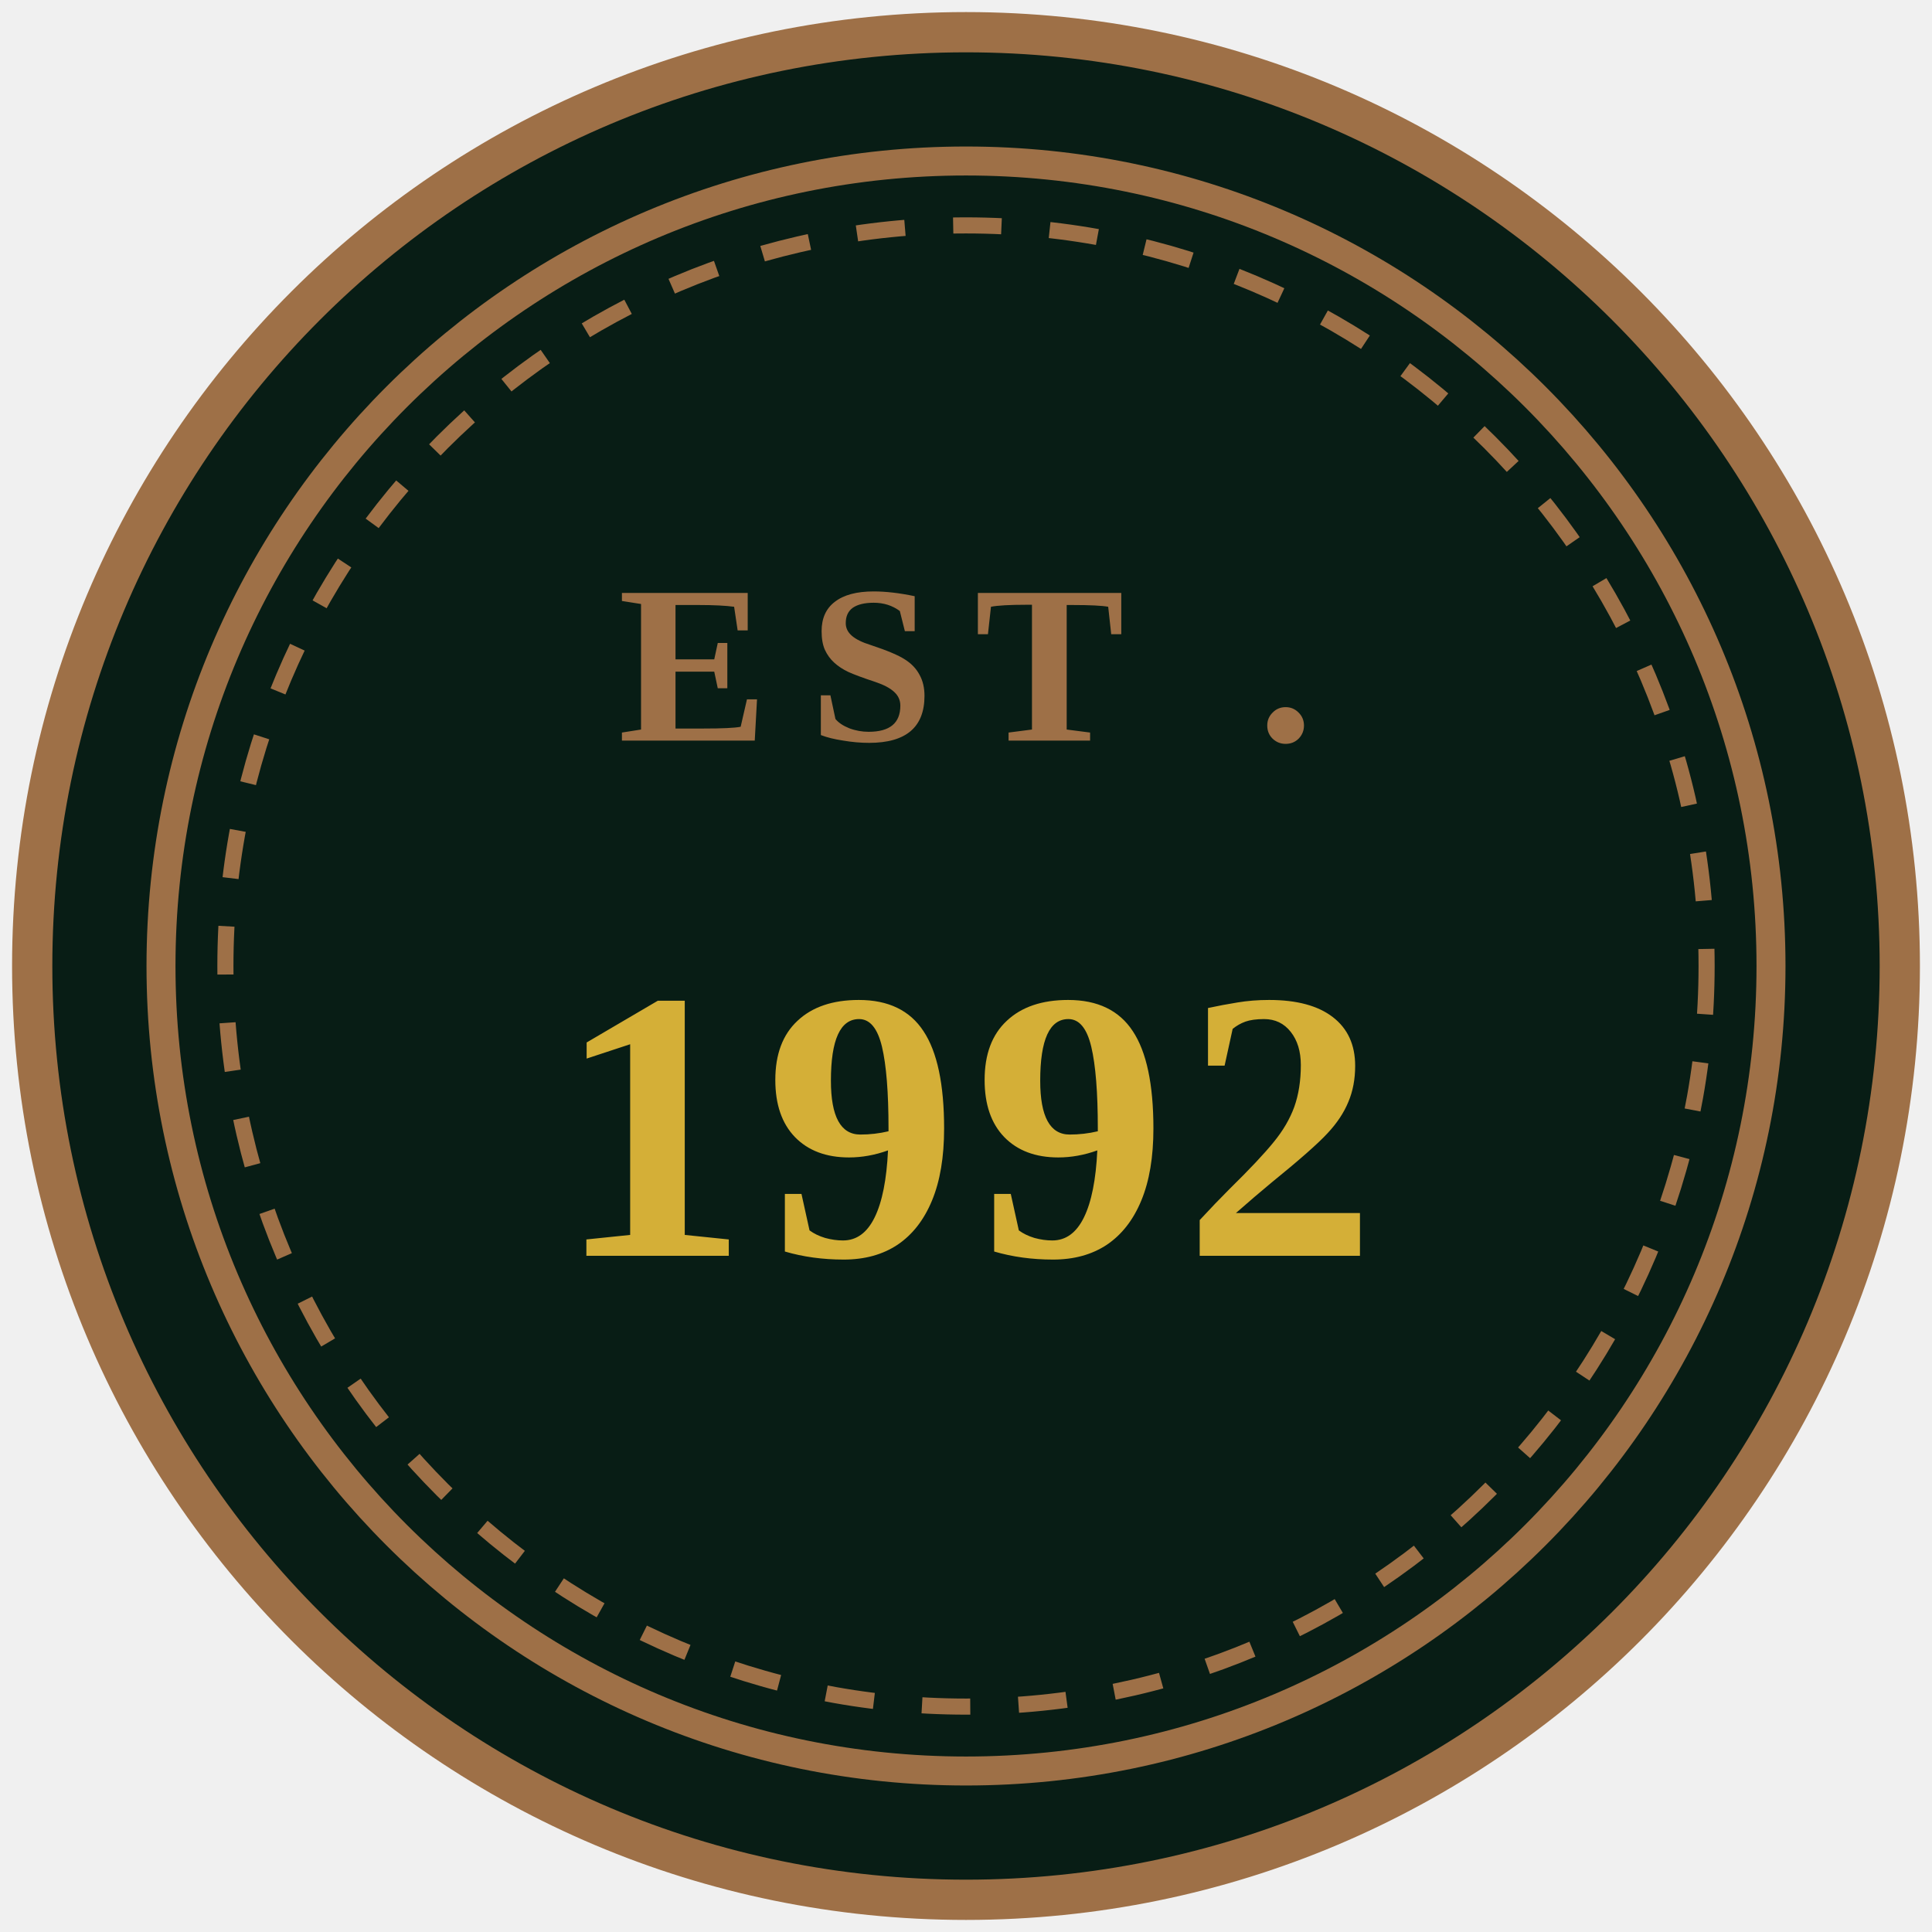
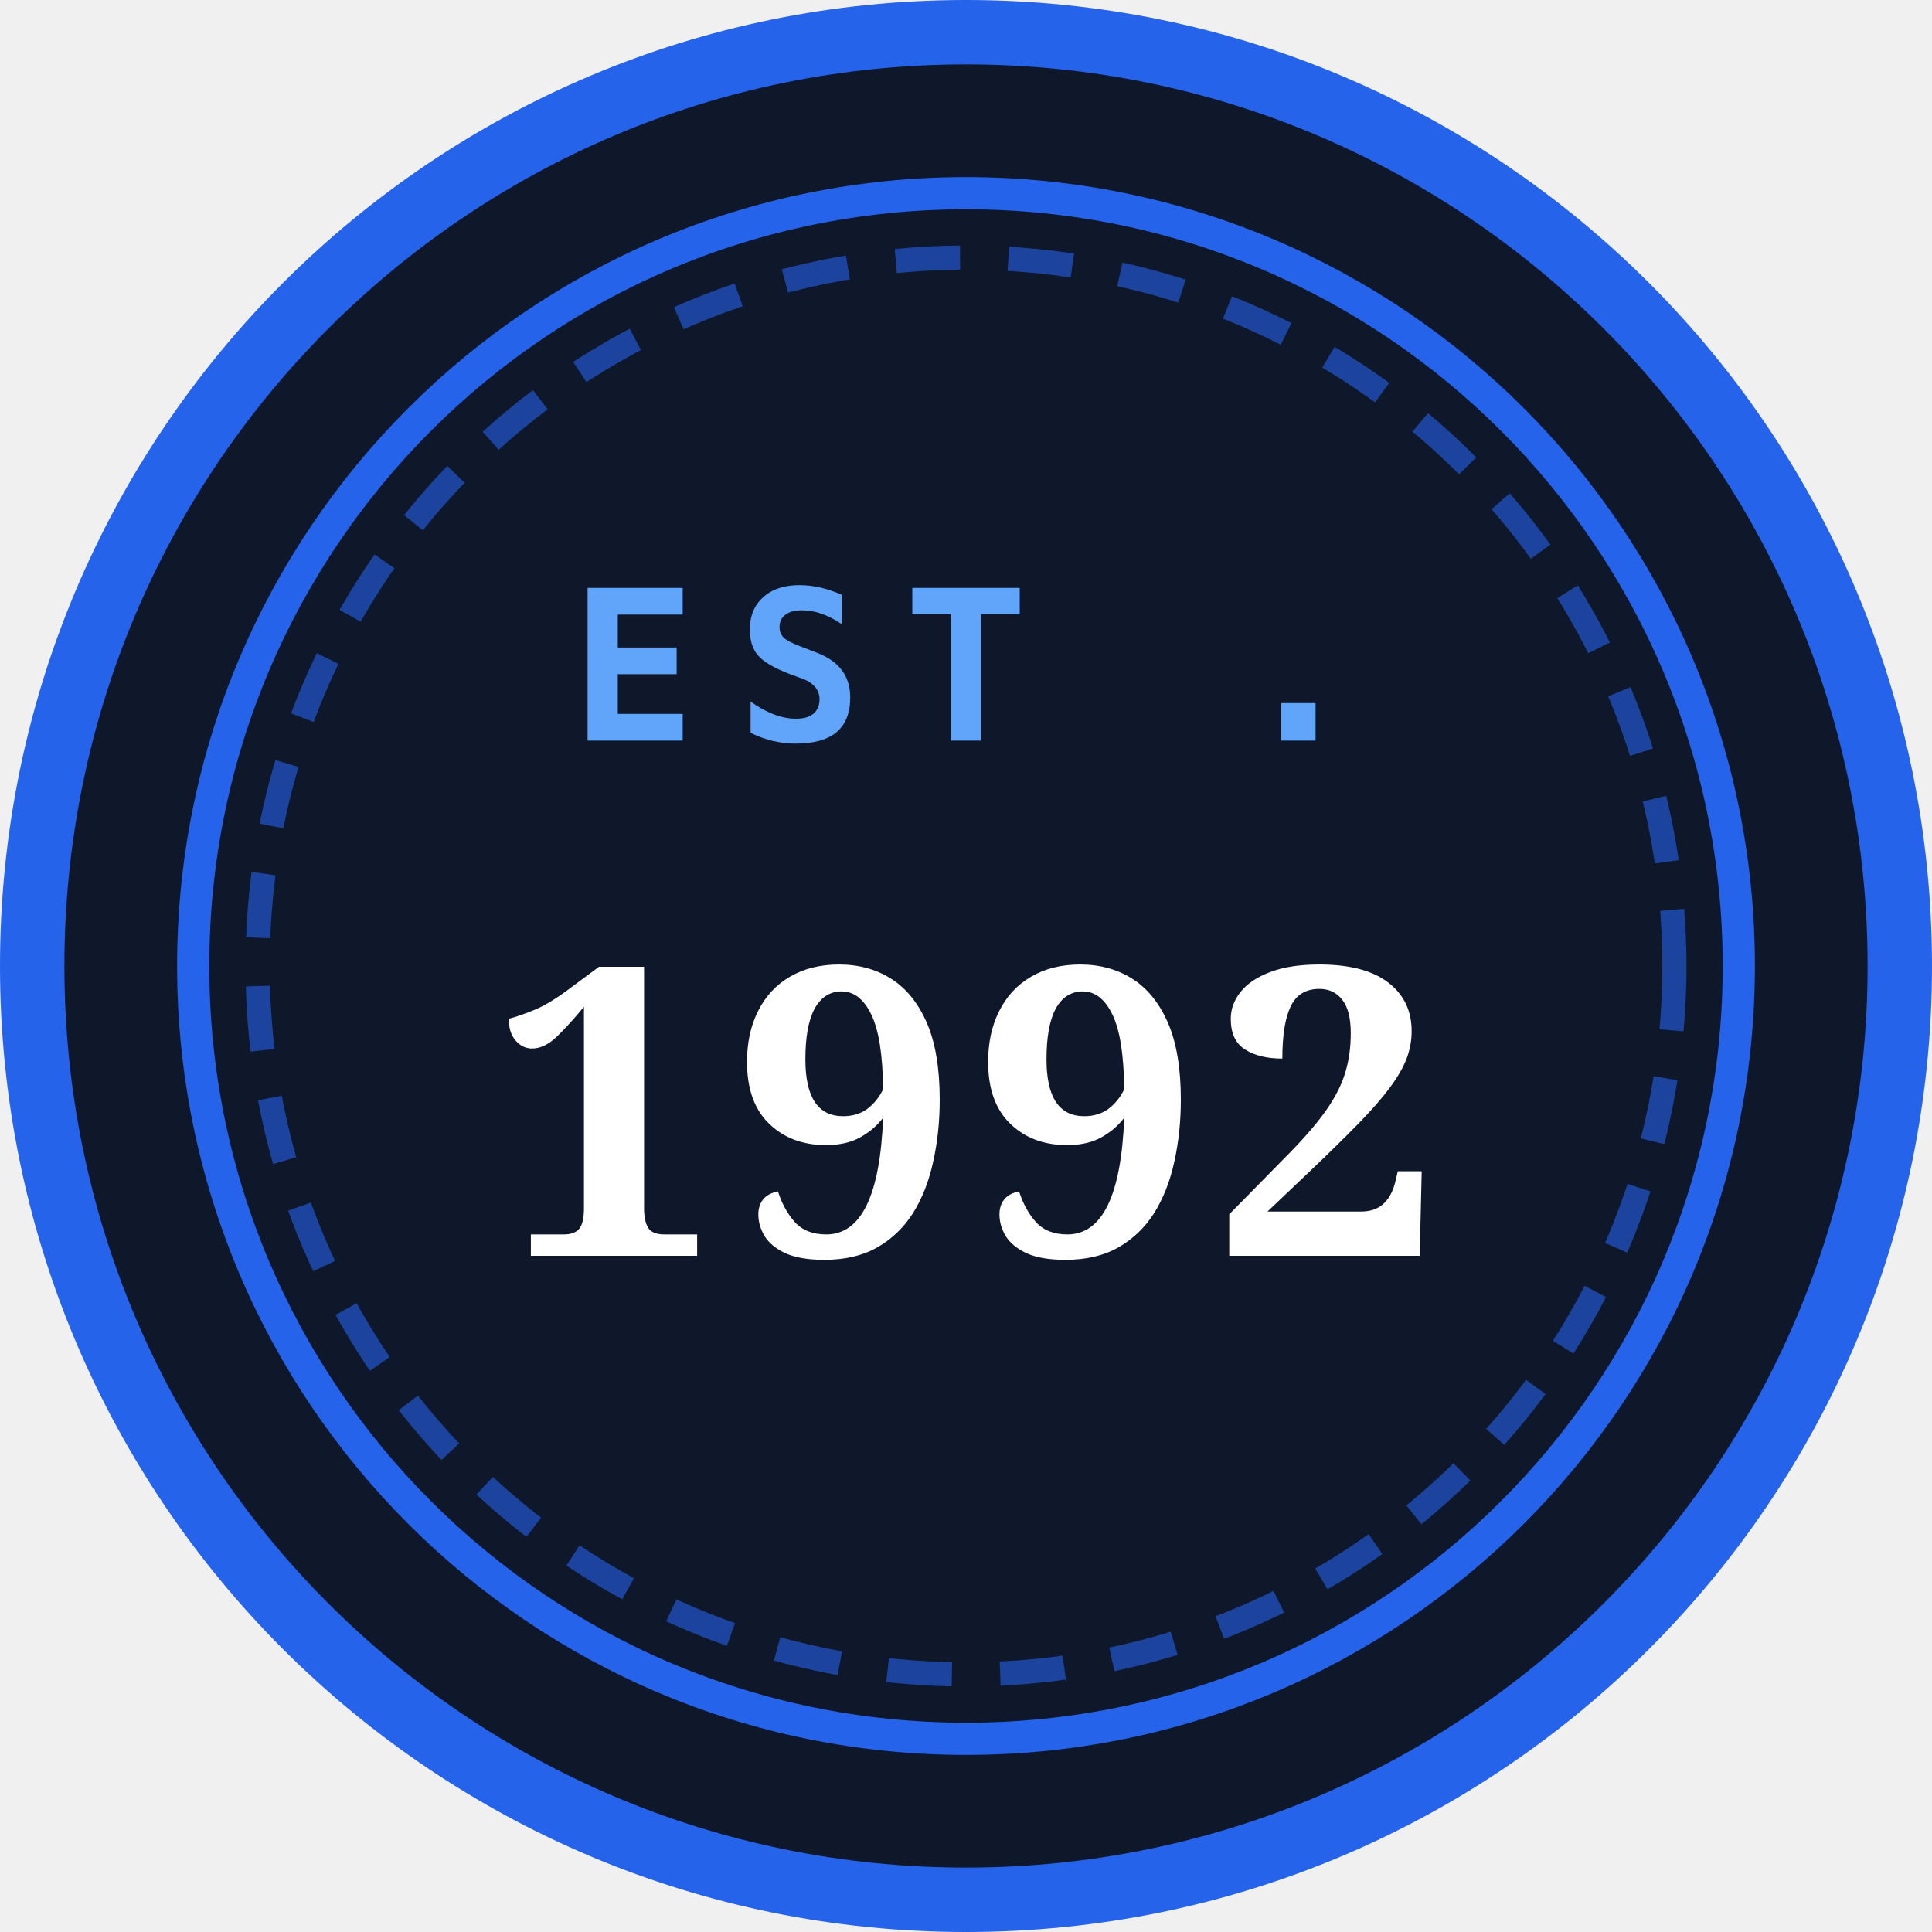
<svg xmlns="http://www.w3.org/2000/svg" viewBox="0 0 120 120" width="120" height="120">
-   <circle cx="60" cy="60" r="58" fill="#081d15" stroke="#9e7047" stroke-width="2.5" />
-   <circle cx="60" cy="60" r="50" fill="none" stroke="#9e7047" stroke-width="1.8" />
-   <circle cx="60" cy="60" r="46" fill="none" stroke="#9e7047" stroke-width="1" stroke-dasharray="3,3" />
-   <text x="60" y="46" text-anchor="middle" fill="#9e7047" font-family="'Times New Roman', Georgia, serif" font-size="14" font-weight="700" letter-spacing="2.5">EST .</text>
-   <text x="60" y="78" text-anchor="middle" fill="#d4af37" font-family="'Times New Roman', Georgia, serif" font-size="24" font-weight="800" letter-spacing="1">1992</text>
+   <circle cx="60" cy="60" r="58" fill="#0f172a" stroke="#2563eb" stroke-width="4" />
+   <circle cx="60" cy="60" r="48" fill="none" stroke="#2563eb" stroke-width="2" />
+   <circle cx="60" cy="60" r="44" fill="none" stroke="rgba(37, 99, 235, 0.6)" stroke-width="1.5" stroke-dasharray="4 3" />
+   <text x="60" y="46" text-anchor="middle" fill="#60a5fa" font-family="'Space Mono', system-ui, monospace" font-size="13" font-weight="700" letter-spacing="2.5">EST .</text>
+   <text x="60" y="78" text-anchor="middle" fill="#ffffff" font-family="'Playfair Display', Georgia, serif" font-size="25" font-weight="800" letter-spacing="1">1992</text>
</svg>
